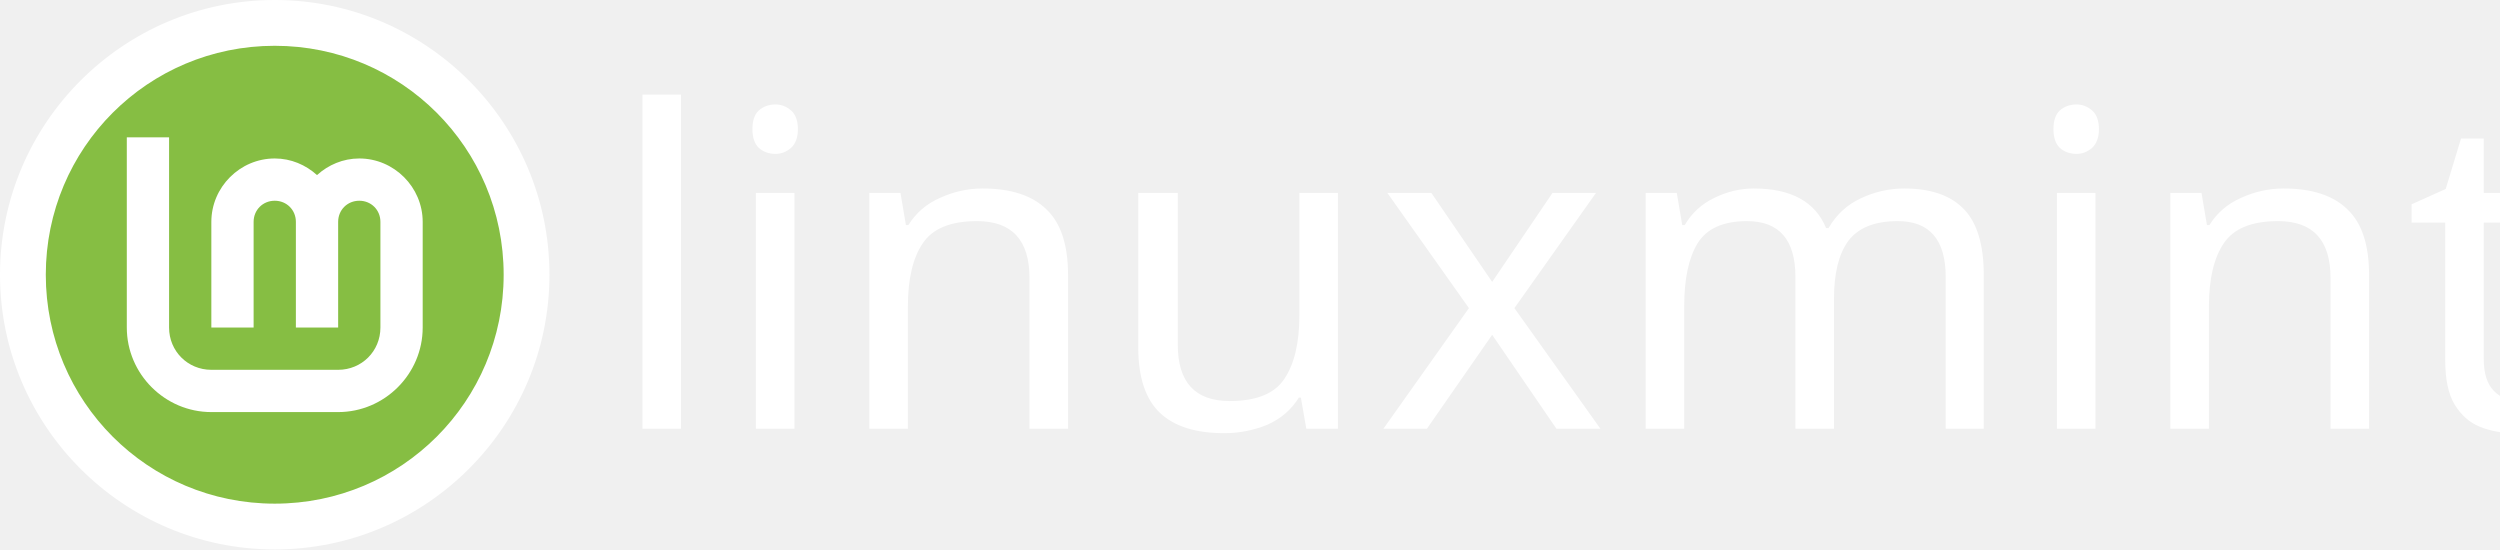
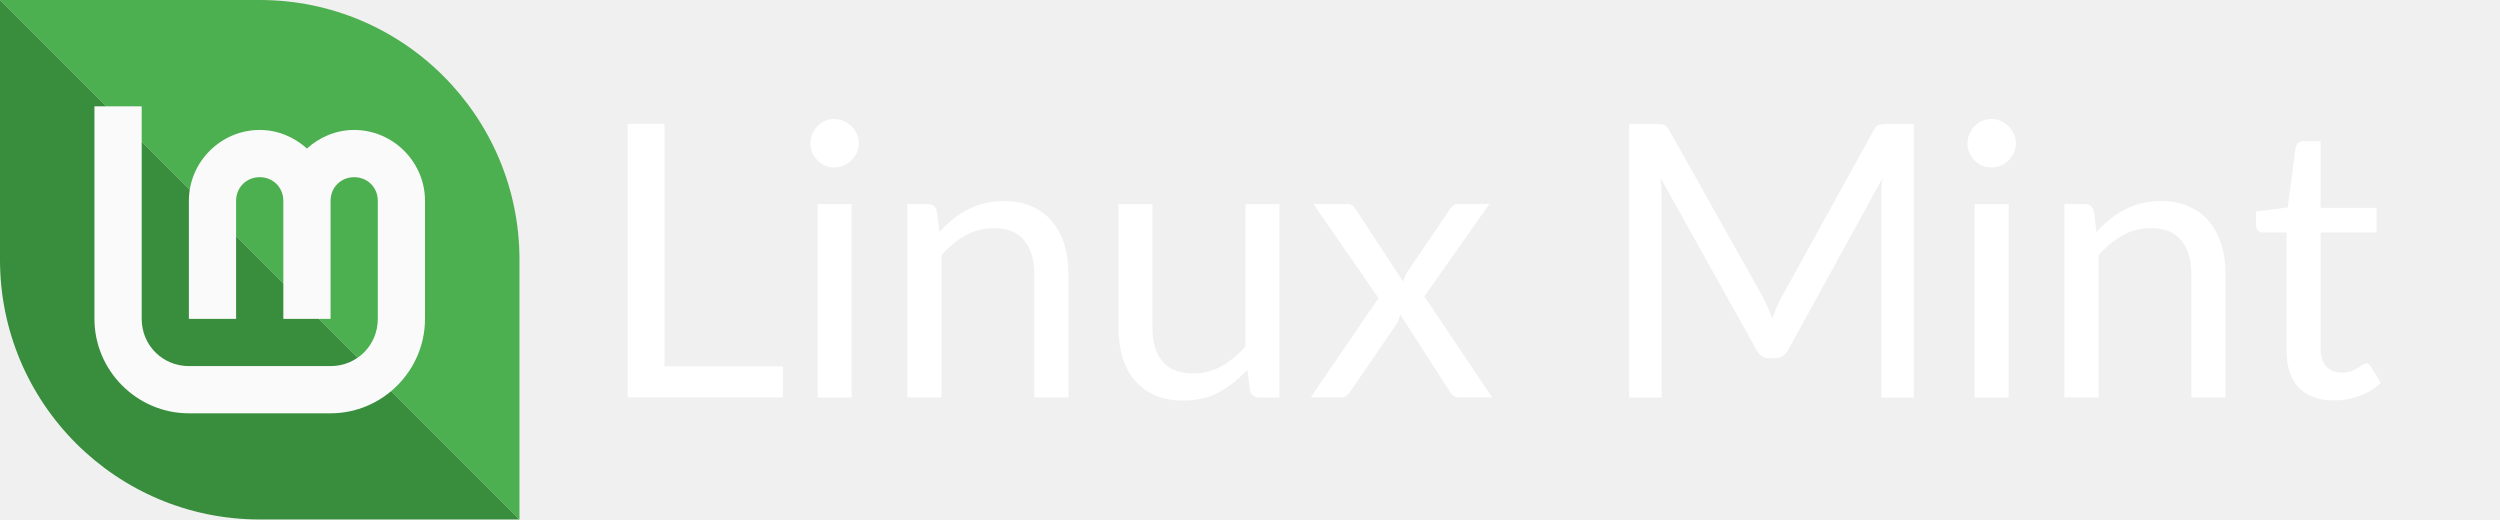
- <svg xmlns="http://www.w3.org/2000/svg" class="navbar-brand-item" preserveAspectRatio="xMinYMid" width="455" height="100" viewBox="0 0 455 100" version="1.1" id="svg10">
-   <defs id="defs14" />
-   <g id="g1942" transform="matrix(3.937008,0,0,3.937008,-114.1498,-496.2608)">
-     <ellipse style="opacity:1;fill:#86be43;fill-opacity:1;stroke:none;stroke-width:1.148;stroke-miterlimit:4;stroke-dasharray:none;stroke-opacity:1" id="path1393-5" cx="41.531" cy="138.808" rx="10.953" ry="11.17" />
-     <path id="path1374-2-6-7" d="m 41.694,126.05 c -7.001,0 -12.7,5.699 -12.7,12.7 0,7.002 5.699,12.7 12.7,12.7 7.001,0 12.7,-5.699 12.7,-12.7 0,-7.002 -5.699,-12.7 -12.7,-12.7 z m 0,2.117 c 5.858,0 10.583,4.726 10.583,10.583 0,5.858 -4.726,10.583 -10.583,10.583 -5.858,0 -10.583,-4.726 -10.583,-10.583 0,-5.858 4.726,-10.583 10.583,-10.583 z" style="color:#000000;font-style:normal;font-variant:normal;font-weight:normal;font-stretch:normal;font-size:medium;line-height:normal;font-family:sans-serif;font-variant-ligatures:normal;font-variant-position:normal;font-variant-caps:normal;font-variant-numeric:normal;font-variant-alternates:normal;font-feature-settings:normal;text-indent:0;text-align:start;text-decoration:none;text-decoration-line:none;text-decoration-style:solid;text-decoration-color:#000000;letter-spacing:normal;word-spacing:normal;text-transform:none;writing-mode:lr-tb;direction:ltr;text-orientation:mixed;dominant-baseline:auto;baseline-shift:baseline;text-anchor:start;white-space:normal;shape-padding:0;clip-rule:nonzero;display:inline;overflow:visible;visibility:visible;opacity:1;isolation:auto;mix-blend-mode:normal;color-interpolation:sRGB;color-interpolation-filters:linearRGB;solid-color:#000000;solid-opacity:1;vector-effect:none;fill:#ffffff;fill-opacity:1;fill-rule:nonzero;stroke:none;stroke-width:2.117;stroke-linecap:butt;stroke-linejoin:miter;stroke-miterlimit:4;stroke-dasharray:none;stroke-dashoffset:0;stroke-opacity:1;color-rendering:auto;image-rendering:auto;shape-rendering:auto;text-rendering:auto;enable-background:accumulate" />
-     <path style="color:#000000;font-style:normal;font-variant:normal;font-weight:normal;font-stretch:normal;font-size:medium;line-height:normal;font-family:sans-serif;font-variant-ligatures:normal;font-variant-position:normal;font-variant-caps:normal;font-variant-numeric:normal;font-variant-alternates:normal;font-feature-settings:normal;text-indent:0;text-align:start;text-decoration:none;text-decoration-line:none;text-decoration-style:solid;text-decoration-color:#000000;letter-spacing:normal;word-spacing:normal;text-transform:none;writing-mode:lr-tb;direction:ltr;text-orientation:mixed;dominant-baseline:auto;baseline-shift:baseline;text-anchor:start;white-space:normal;shape-padding:0;clip-rule:nonzero;display:inline;overflow:visible;visibility:visible;opacity:1;isolation:auto;mix-blend-mode:normal;color-interpolation:sRGB;color-interpolation-filters:linearRGB;solid-color:#000000;solid-opacity:1;vector-effect:none;fill:#ffffff;fill-opacity:1;fill-rule:nonzero;stroke:none;stroke-width:1.954;stroke-linecap:butt;stroke-linejoin:miter;stroke-miterlimit:4;stroke-dasharray:none;stroke-dashoffset:0;stroke-opacity:1;color-rendering:auto;image-rendering:auto;shape-rendering:auto;text-rendering:auto;enable-background:accumulate" d="m 34.856,132.4 v 8.792 c 0,2.147 1.761,3.908 3.908,3.908 h 5.862 c 2.147,0 3.908,-1.761 3.908,-3.908 v -4.885 c 0,-1.607 -1.324,-2.931 -2.931,-2.931 -0.751,0 -1.433,0.297 -1.954,0.768 -0.521,-0.472 -1.203,-0.768 -1.954,-0.768 -1.607,0 -2.931,1.324 -2.931,2.931 v 4.885 h 1.954 v -4.885 c 0,-0.551 0.426,-0.977 0.977,-0.977 0.551,0 0.977,0.426 0.977,0.977 v 4.885 h 1.954 v -4.885 c 0,-0.551 0.426,-0.977 0.977,-0.977 0.551,0 0.977,0.426 0.977,0.977 v 4.885 c 0,1.091 -0.863,1.954 -1.954,1.954 h -5.862 c -1.091,0 -1.954,-0.863 -1.954,-1.954 v -8.792 z" id="path4193-1-9-4" />
-   </g>
-   <g id="g1959" transform="matrix(5.757733,0,0,5.757733,133.209,-824.8568)">
-     <text id="text2004" y="156.811" x="-4.016" style="font-style:normal;font-variant:normal;font-weight:normal;font-stretch:normal;font-size:13.903px;line-height:125%;font-family:Ubuntu;-inkscape-font-specification:'Ubuntu, Normal';font-variant-ligatures:normal;font-variant-caps:normal;font-variant-numeric:normal;font-feature-settings:normal;text-align:start;letter-spacing:0px;word-spacing:0px;writing-mode:lr-tb;text-anchor:start;fill:#000000;fill-opacity:1;stroke:none;stroke-width:0.13px;stroke-linecap:butt;stroke-linejoin:miter;stroke-opacity:1" xml:space="preserve">
-       <tspan style="font-style:normal;font-variant:normal;font-weight:normal;font-stretch:normal;font-size:13.903px;font-family:Ubuntu;-inkscape-font-specification:'Ubuntu, Normal';font-variant-ligatures:normal;font-variant-caps:normal;font-variant-numeric:normal;font-feature-settings:normal;text-align:start;writing-mode:lr-tb;text-anchor:start;fill:#ffffff;stroke-width:0.13px" y="156.811" x="-4.016" id="tspan2002">linuxmint</tspan>
-     </text>
+ <svg xmlns="http://www.w3.org/2000/svg" width="462" height="96" version="1.1" viewBox="0 0 122.24 25.4">
+   <g transform="translate(0 -271.6)">
+     <g transform="matrix(.27273 0 0 .27273 -6.1234e-8 216)">
+       <path d="m93.133 250.43c-2e-6 12.86 0 46.567 0 46.567l-93.133-93.133s35.294-1e-5 46.567-1e-5c25.718 0 46.567 20.849 46.567 46.567z" fill="#4caf50" />
+       <path d="m2.2453e-7 250.43c2e-6 -12.86 0-46.567 0-46.567l93.133 93.133s-35.294 1e-5 -46.567 1e-5c-25.718 0-46.567-20.849-46.567-46.567z" fill="#388e3c" />
+     </g>
+     <path d="m4.618 276.8v10.391c0 2.537 2.081 4.618 4.618 4.618h6.927c2.537 0 4.618-2.081 4.618-4.618v-5.773c0-1.899-1.564-3.464-3.464-3.464-0.887 0-1.693 0.351-2.309 0.908-0.616-0.557-1.422-0.908-2.309-0.908-1.899 0-3.464 1.564-3.464 3.464v5.773h2.309v-5.773c0-0.651 0.503-1.155 1.155-1.155s1.155 0.503 1.155 1.155v5.773h2.309v-5.773c0-0.651 0.503-1.155 1.155-1.155s1.155 0.503 1.155 1.155v5.773c0 1.289-1.02 2.309-2.309 2.309h-6.927c-1.289 0-2.309-1.02-2.309-2.309v-10.391z" color="#000000" color-rendering="auto" dominant-baseline="auto" fill="#fafafa" image-rendering="auto" shape-rendering="auto" solid-color="#000000" style="font-feature-settings:normal;font-variant-alternates:normal;font-variant-caps:normal;font-variant-ligatures:normal;font-variant-numeric:normal;font-variant-position:normal;isolation:auto;mix-blend-mode:normal;shape-padding:0;text-decoration-color:#000000;text-decoration-line:none;text-decoration-style:solid;text-indent:0;text-orientation:mixed;text-transform:none;white-space:normal" />
+     <g fill="#ffffff" stroke-width=".259" aria-label="Linux Mint">
+       <path d="m38.28 289.51v1.522h-7.589v-13.376h1.802v11.854z" />
+       <path d="m41.641 281.58v9.456h-1.661v-9.456zm0.355-2.968q0 0.243-0.103 0.457-0.093 0.205-0.261 0.373-0.159 0.159-0.383 0.252-0.215 0.093-0.457 0.093t-0.457-0.093q-0.205-0.093-0.364-0.252-0.159-0.168-0.252-0.373-0.093-0.215-0.093-0.457t0.093-0.457q0.093-0.224 0.252-0.383 0.159-0.168 0.364-0.261 0.215-0.093 0.457-0.093t0.457 0.093q0.224 0.093 0.383 0.261 0.168 0.159 0.261 0.383 0.103 0.215 0.103 0.457z" />
+       <path d="m45.934 282.95q0.308-0.345 0.653-0.625 0.345-0.28 0.728-0.476 0.392-0.205 0.821-0.308 0.439-0.112 0.943-0.112 0.775 0 1.363 0.261 0.597 0.252 0.989 0.728 0.401 0.467 0.607 1.129 0.205 0.663 0.205 1.466v6.021h-1.671v-6.021q0-1.073-0.495-1.661-0.485-0.597-1.484-0.597-0.737 0-1.381 0.355-0.635 0.355-1.176 0.961v6.963h-1.671v-9.456h0.999q0.355 0 0.439 0.345z" />
+       <path d="m62.559 281.58v9.456h-0.989q-0.355 0-0.448-0.345l-0.131-1.017q-0.616 0.681-1.381 1.101-0.765 0.411-1.755 0.411-0.775 0-1.372-0.252-0.588-0.261-0.989-0.728-0.401-0.467-0.607-1.129-0.196-0.663-0.196-1.466v-6.03h1.661v6.03q0 1.073 0.485 1.661 0.495 0.588 1.503 0.588 0.737 0 1.372-0.345 0.644-0.355 1.185-0.971v-6.963z" />
+       <path d="m72.957 291.03h-1.596q-0.205 0-0.327-0.103-0.112-0.112-0.187-0.243l-2.38-3.706q-0.037 0.131-0.084 0.261-0.037 0.121-0.112 0.224l-2.203 3.22q-0.093 0.131-0.205 0.243-0.103 0.103-0.289 0.103h-1.484l3.314-4.854-3.183-4.602h1.596q0.205 0 0.299 0.065 0.093 0.065 0.168 0.187l2.324 3.547q0.075-0.271 0.233-0.523l2.035-2.987q0.084-0.131 0.177-0.205 0.103-0.084 0.243-0.084h1.531l-3.183 4.518z" />
+       <path d="m93.576 277.66v13.376h-1.587v-9.829q0-0.196 0.009-0.42 0.019-0.224 0.037-0.457l-4.592 8.363q-0.215 0.42-0.653 0.42h-0.261q-0.439 0-0.653-0.42l-4.686-8.401q0.056 0.495 0.056 0.915v9.829h-1.587v-13.376h1.335q0.243 0 0.373 0.047t0.252 0.261l4.62 8.233q0.112 0.224 0.215 0.467 0.112 0.243 0.205 0.495 0.093-0.252 0.196-0.495 0.103-0.252 0.224-0.476l4.536-8.223q0.112-0.215 0.243-0.261 0.14-0.047 0.383-0.047z" />
+       <path d="m98.215 281.58v9.456h-1.661v-9.456zm0.355-2.968q0 0.243-0.103 0.457-0.093 0.205-0.261 0.373-0.159 0.159-0.383 0.252-0.215 0.093-0.457 0.093-0.243 0-0.457-0.093-0.205-0.093-0.364-0.252-0.159-0.168-0.252-0.373-0.093-0.215-0.093-0.457t0.093-0.457q0.093-0.224 0.252-0.383 0.159-0.168 0.364-0.261 0.215-0.093 0.457-0.093 0.243 0 0.457 0.093 0.224 0.093 0.383 0.261 0.168 0.159 0.261 0.383 0.103 0.215 0.103 0.457z" />
+       <path d="m102.51 282.95q0.308-0.345 0.653-0.625 0.345-0.28 0.728-0.476 0.392-0.205 0.821-0.308 0.439-0.112 0.943-0.112 0.775 0 1.363 0.261 0.597 0.252 0.989 0.728 0.401 0.467 0.607 1.129t0.205 1.466v6.021h-1.671v-6.021q0-1.073-0.495-1.661-0.485-0.597-1.484-0.597-0.737 0-1.381 0.355-0.635 0.355-1.176 0.961v6.963h-1.671v-9.456h0.999q0.355 0 0.439 0.345z" />
+       <path d="m114.13 291.18q-1.12 0-1.727-0.625-0.597-0.625-0.597-1.802v-5.787h-1.139q-0.149 0-0.252-0.084-0.103-0.093-0.103-0.28v-0.663l1.55-0.196 0.383-2.922q0.028-0.14 0.121-0.224 0.103-0.093 0.261-0.093h0.84v3.258h2.735v1.204h-2.735v5.675q0 0.597 0.289 0.887t0.747 0.289q0.261 0 0.448-0.065 0.196-0.075 0.336-0.159 0.14-0.084 0.233-0.149 0.103-0.075 0.177-0.075 0.131 0 0.233 0.159l0.485 0.793q-0.429 0.401-1.036 0.635-0.607 0.224-1.251 0.224z" />
+     </g>
  </g>
</svg>
